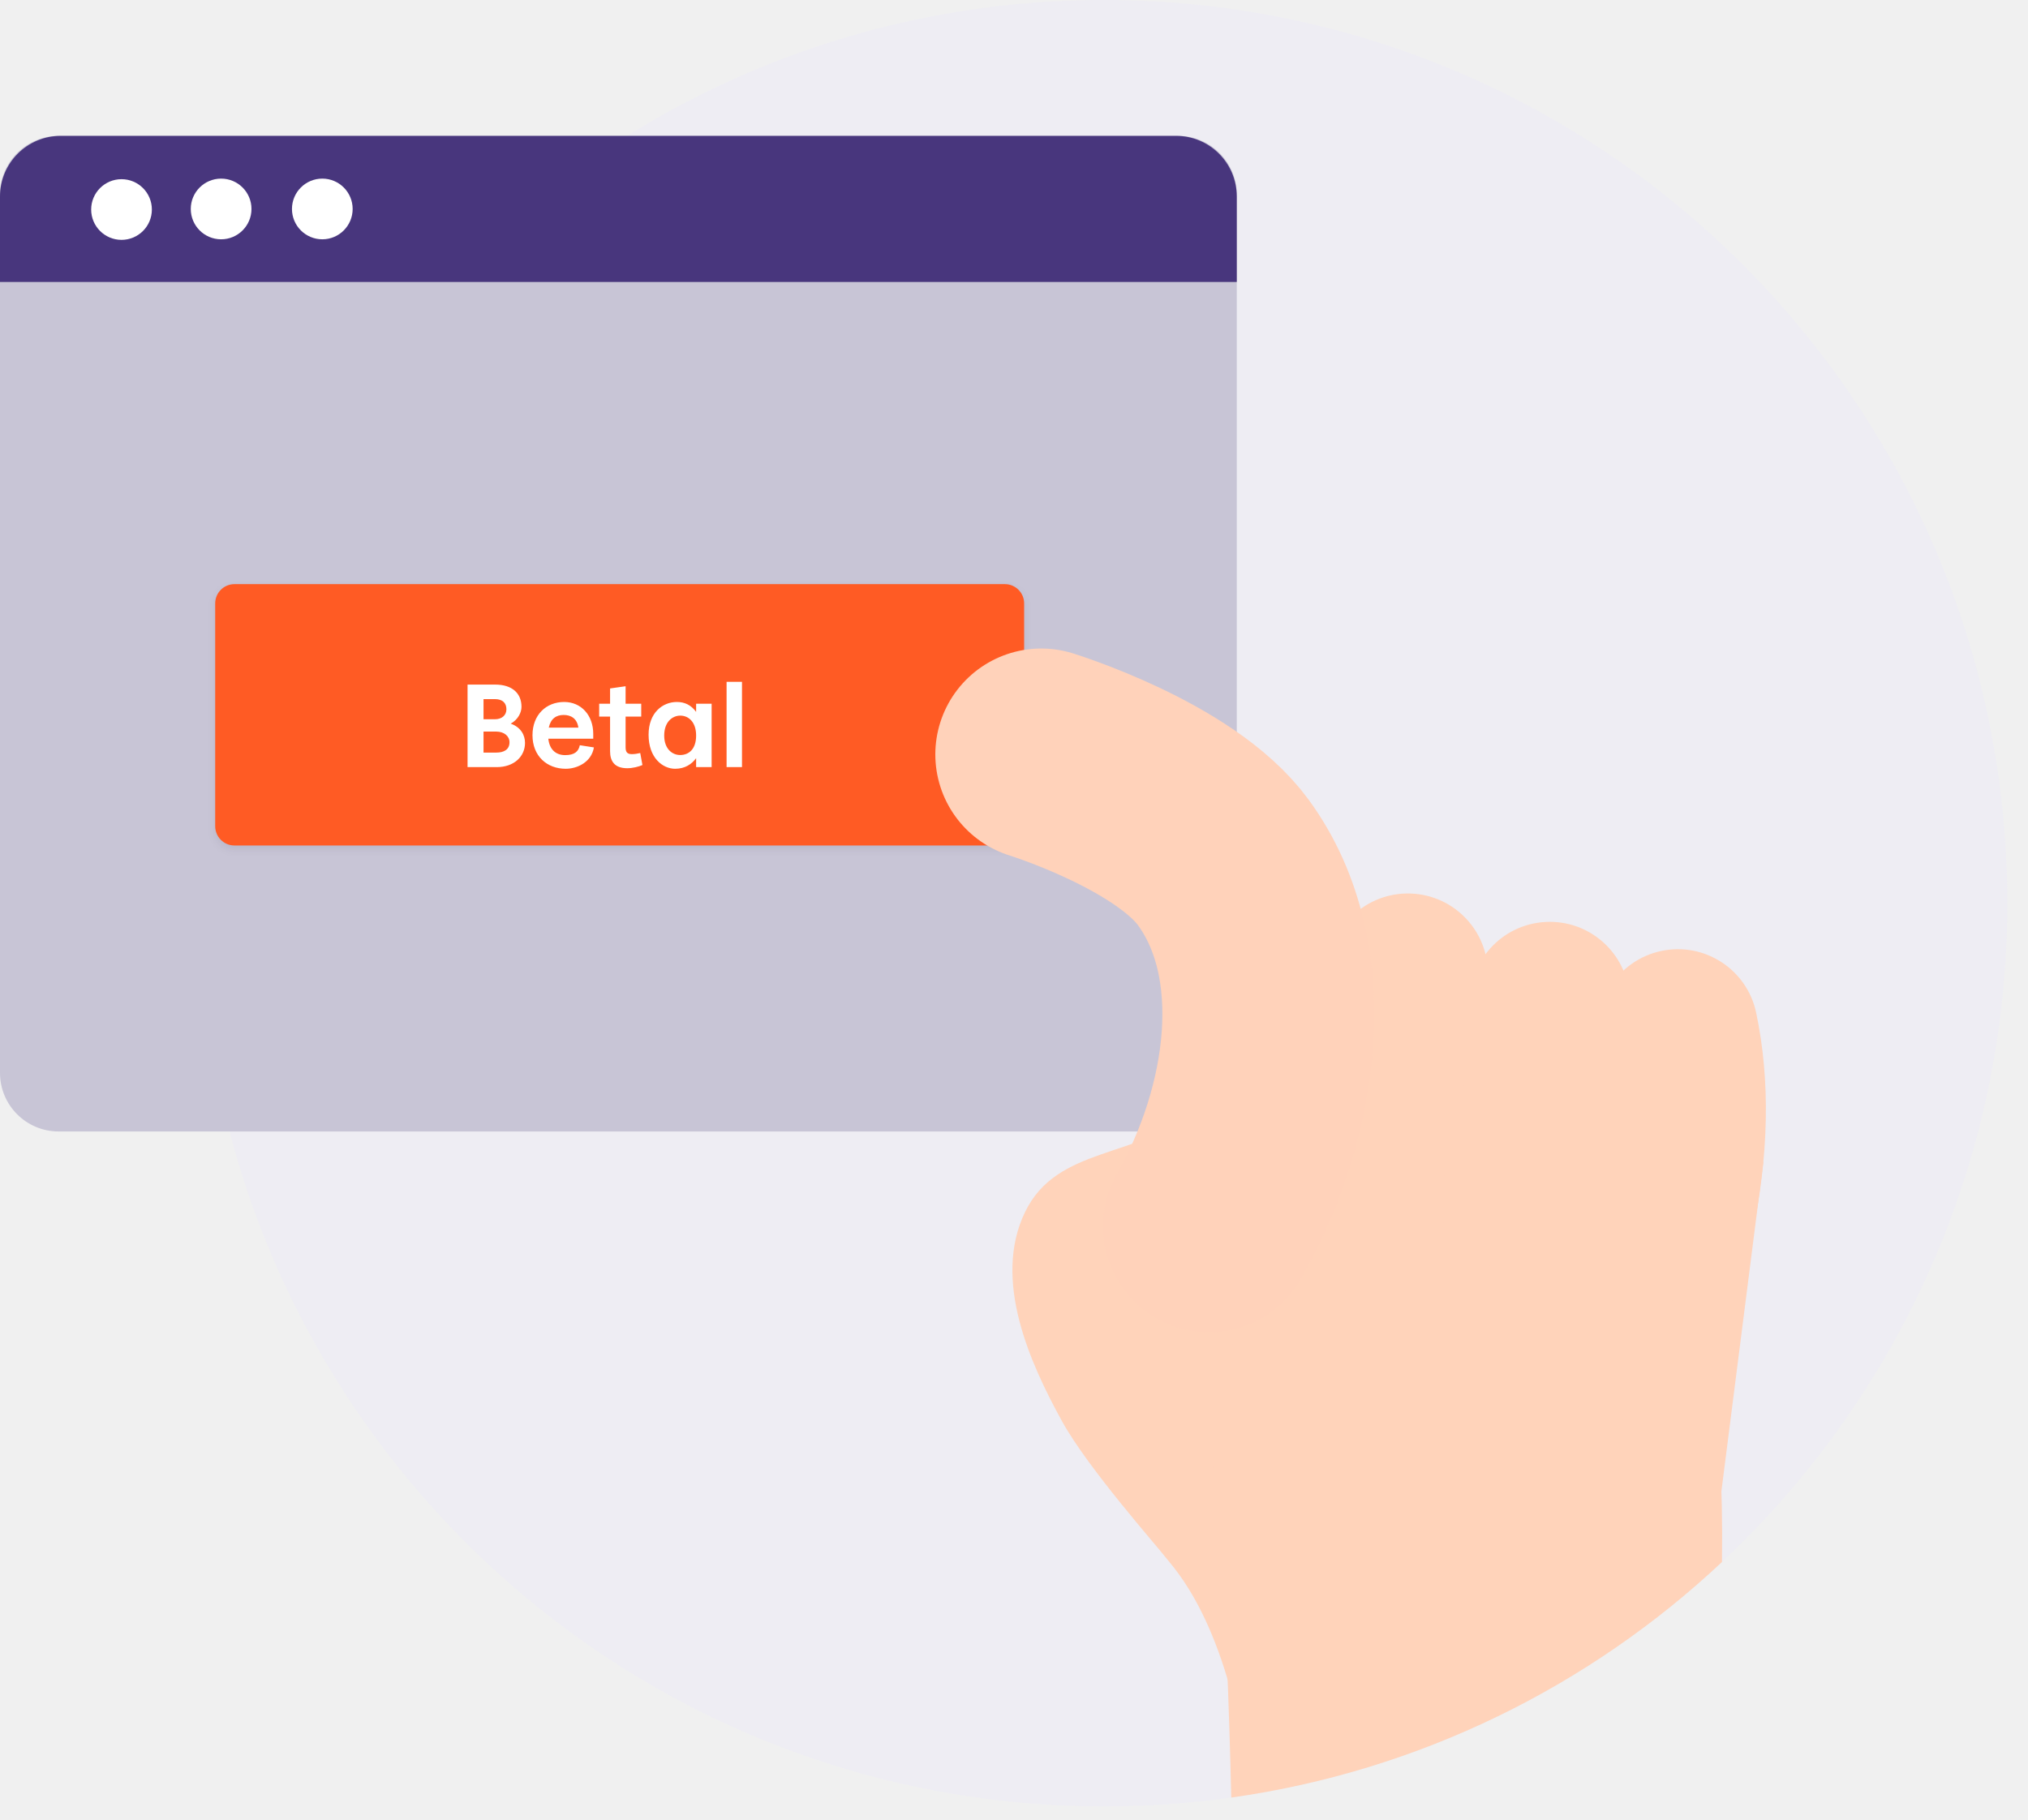
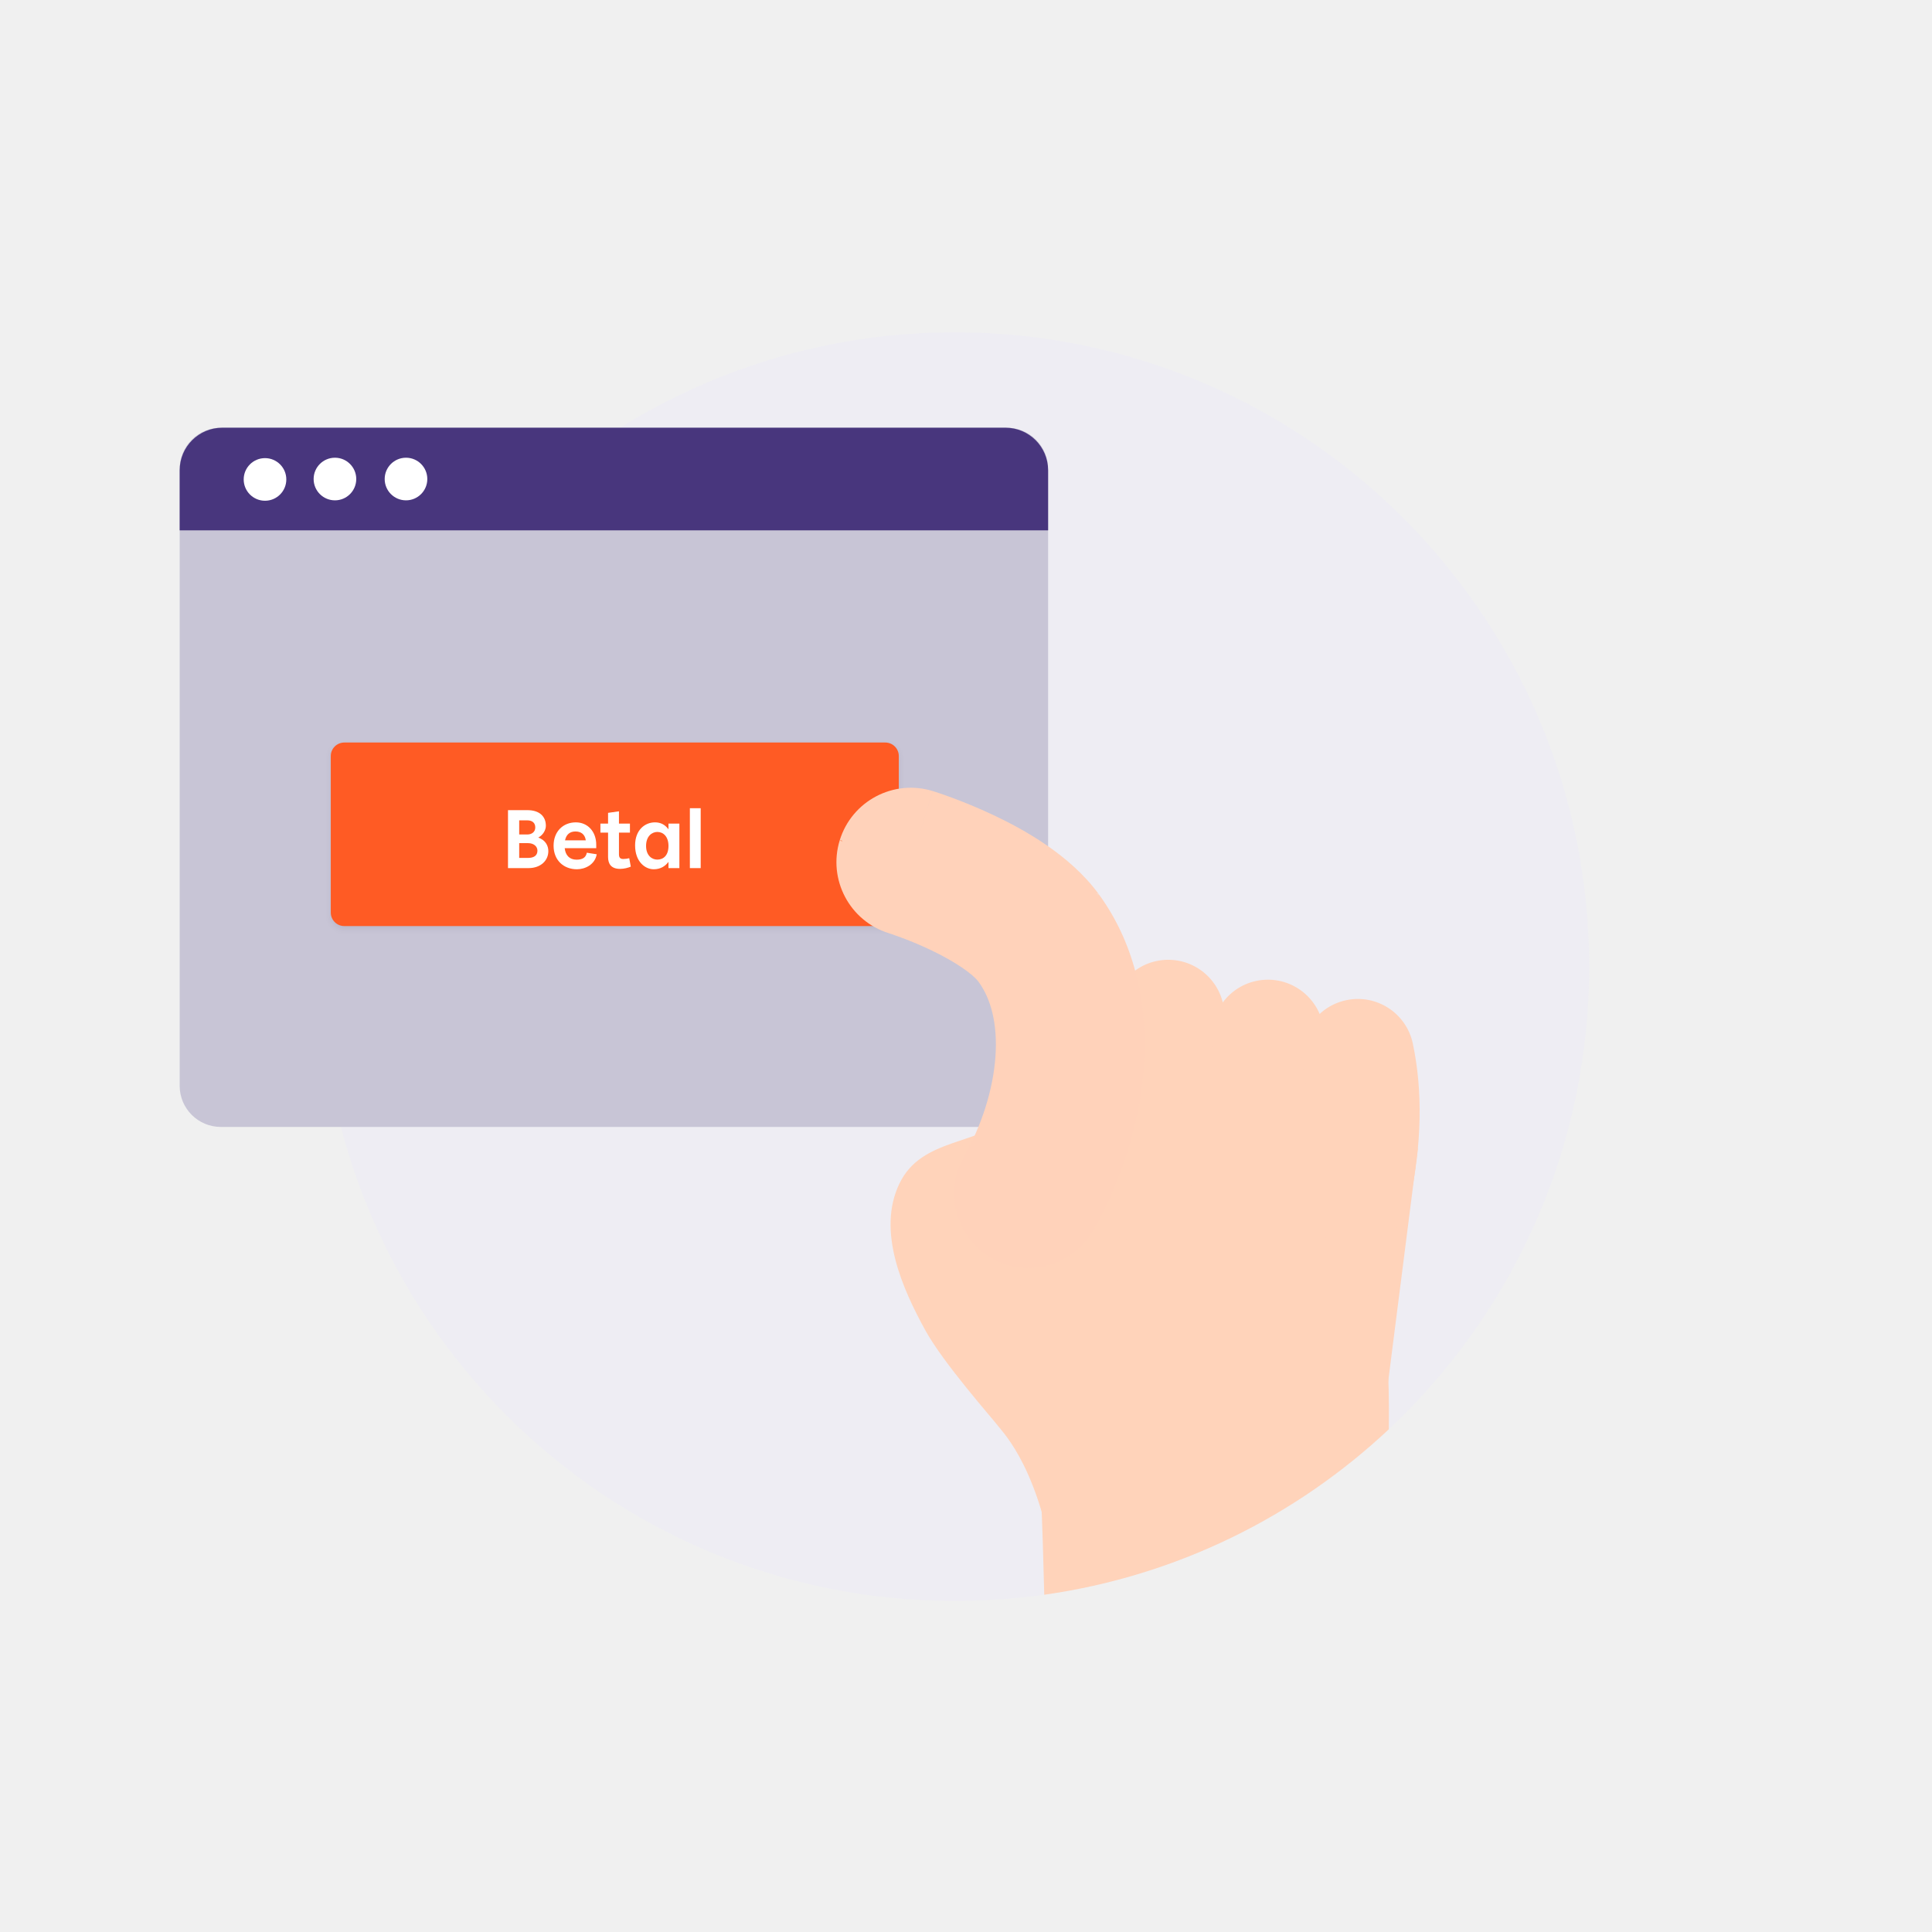
- <svg xmlns="http://www.w3.org/2000/svg" width="156" height="140" viewBox="0 0 156 140" fill="none">
-   <path d="M154.408 69.492C154.408 107.871 123.296 138.982 84.916 138.982C46.537 138.982 15.424 107.871 15.424 69.492C15.424 31.112 46.537 0 84.916 0C123.296 0 154.408 31.112 154.408 69.492Z" fill="#EEEDF3" />
-   <path d="M90.628 87.052H4.508C2.018 87.052 0 85.034 0 82.544V14.961C0 12.471 2.018 10.453 4.508 10.453H90.628C93.117 10.453 95.136 12.471 95.136 14.961V82.544C95.136 85.034 93.117 87.052 90.628 87.052Z" fill="#C8C5D6" />
-   <path d="M90.467 10.453H4.67C2.09 10.453 0 12.543 0 15.122V21.696H95.136V15.122C95.136 12.543 93.046 10.453 90.467 10.453Z" fill="#48367D" />
-   <path d="M11.682 16.12C11.682 17.409 10.638 18.454 9.348 18.454C8.059 18.454 7.013 17.409 7.013 16.12C7.013 14.831 8.059 13.786 9.348 13.786C10.638 13.786 11.682 14.831 11.682 16.12Z" fill="white" />
-   <path d="M19.344 16.076C19.344 17.366 18.299 18.411 17.01 18.411C15.72 18.411 14.675 17.366 14.675 16.076C14.675 14.787 15.72 13.742 17.01 13.742C18.299 13.742 19.344 14.787 19.344 16.076Z" fill="white" />
-   <path d="M27.127 16.076C27.127 17.366 26.082 18.411 24.794 18.411C23.504 18.411 22.459 17.366 22.459 16.076C22.459 14.787 23.504 13.742 24.794 13.742C26.082 13.742 27.127 14.787 27.127 16.076Z" fill="white" />
+ <svg xmlns="http://www.w3.org/2000/svg" width="1000" height="1000" viewBox="0 0 1000 1000" fill="none">
+   <path d="M822.549 500.336C822.549 681.67 675.55 828.665 494.213 828.665C312.879 828.665 165.877 681.67 165.877 500.336C165.877 318.998 312.879 172 494.213 172C675.55 172 822.549 318.998 822.549 500.336Z" fill="#EEEDF3" />
+   <path d="M521.201 583.299H114.3C102.535 583.299 93 573.764 93 561.999V242.684C93 230.919 102.535 221.384 114.3 221.384H521.201C532.962 221.384 542.501 230.919 542.501 242.684V561.999C542.501 573.764 532.962 583.299 521.201 583.299Z" fill="#C8C5D6" />
+   <path d="M520.438 221.384H115.063C102.876 221.384 93 231.26 93 243.444V274.506H542.501V243.444C542.501 231.26 532.625 221.384 520.438 221.384Z" fill="#48367D" />
+   <path d="M148.195 248.155C148.195 254.246 143.261 259.184 137.169 259.184C131.077 259.184 126.136 254.246 126.136 248.155C126.136 242.063 131.077 237.125 137.169 237.125C143.261 237.125 148.195 242.063 148.195 248.155Z" fill="white" />
+   <path d="M184.395 247.945C184.395 254.037 179.457 258.975 173.368 258.975C167.273 258.975 162.335 254.037 162.335 247.945C162.335 241.853 167.273 236.915 173.368 236.915C179.457 236.915 184.395 241.853 184.395 247.945Z" fill="white" />
+   <path d="M221.173 247.945C221.173 254.037 216.235 258.975 210.147 258.975C204.055 258.975 199.113 254.037 199.113 247.945C199.113 241.853 204.055 236.915 210.147 236.915C216.235 236.915 221.173 241.853 221.173 247.945Z" fill="white" />
  <g filter="url(#filter0_d)">
-     <rect x="16.554" y="44.942" width="62.225" height="20.107" rx="1.482" fill="#FF5B24" />
+     <path d="M171.215 391.331C171.215 387.465 174.349 384.331 178.215 384.331H458.215C462.081 384.331 465.215 387.465 465.215 391.331V472.331C465.215 476.197 462.081 479.331 458.215 479.331H178.215C174.349 479.331 171.215 476.197 171.215 472.331V391.331Z" fill="#FF5B24" />
  </g>
-   <path d="M35.966 52.67V59.02H38.21C39.547 59.02 40.386 58.199 40.386 57.157C40.386 56.573 40.081 55.955 39.285 55.676C39.844 55.371 40.115 54.821 40.115 54.38C40.115 53.339 39.395 52.67 38.091 52.67H35.966ZM37.194 56.285H38.168C38.786 56.285 39.192 56.641 39.192 57.106C39.192 57.674 38.76 57.902 38.176 57.902H37.194V56.285ZM37.194 53.788H38.075C38.642 53.788 38.955 54.076 38.955 54.567C38.955 55.041 38.591 55.337 38.075 55.337H37.194V53.788ZM43.357 55.007C43.924 55.007 44.389 55.278 44.491 55.981H42.214C42.358 55.303 42.773 55.007 43.357 55.007ZM45.634 56.836V56.463C45.634 55.024 44.703 54.008 43.399 54.008C42.011 54.008 40.961 54.998 40.961 56.565C40.961 58.173 42.078 59.147 43.517 59.147C44.415 59.147 45.498 58.63 45.685 57.504L44.601 57.335C44.508 57.801 44.212 58.097 43.475 58.097C42.696 58.097 42.256 57.598 42.18 56.836H45.634ZM46.929 52.967V54.144H46.091V55.134H46.929V57.801C46.929 58.529 47.242 59.105 48.25 59.105C48.673 59.105 49.13 58.986 49.418 58.859L49.249 57.936C49.02 57.987 48.817 58.021 48.597 58.021C48.233 58.021 48.123 57.843 48.123 57.496V55.134H49.325V54.144H48.123V52.797L46.929 52.967ZM51.931 59.147C52.693 59.147 53.209 58.791 53.548 58.334V59.02H54.741V54.144H53.548V54.77C53.15 54.228 52.65 54.008 52.066 54.008C50.974 54.008 49.891 54.829 49.891 56.531C49.891 58.317 50.983 59.147 51.931 59.147ZM52.329 55.058C52.972 55.058 53.548 55.557 53.548 56.59C53.548 57.657 52.972 58.089 52.32 58.089C51.719 58.089 51.093 57.631 51.093 56.59C51.093 55.532 51.728 55.058 52.329 55.058ZM55.891 52.459V59.02H57.076V52.459H55.891Z" fill="white" />
-   <path d="M131.764 119.241L132.072 117.432L135.641 89.407L118.745 76.767L94.959 83.525L97.167 120.212C108.357 122.899 119.45 122.503 131.764 119.241Z" fill="#FFD3BA" />
-   <path d="M100.819 98.043C98.894 96.461 98.05 93.795 98.902 91.299C101.639 83.283 102.007 78.693 102.149 74.677C102.27 71.281 105.121 68.626 108.517 68.746C111.912 68.867 114.568 71.717 114.448 75.113C114.241 80.967 113.498 86.636 110.549 95.275C109.451 98.491 105.954 100.208 102.737 99.11C102.019 98.865 101.374 98.499 100.819 98.043Z" fill="#FFD3BA" />
-   <path d="M112.754 96.331C110.774 94.704 109.95 91.938 110.904 89.406C112.549 85.043 113.279 81.014 113.071 77.431C112.876 74.038 115.467 71.13 118.86 70.934C122.252 70.738 125.161 73.328 125.357 76.721C125.664 82.033 124.676 87.762 122.419 93.748C121.221 96.927 117.672 98.534 114.492 97.335C113.844 97.091 113.261 96.748 112.754 96.331Z" fill="#FFD3BA" />
-   <path d="M125.581 99.192C123.378 97.881 122.147 95.272 122.708 92.624C123.678 88.063 123.793 83.971 123.048 80.459C122.345 77.135 124.468 73.868 127.793 73.164C131.117 72.459 134.383 74.582 135.087 77.907C136.191 83.113 136.077 88.925 134.747 95.181C134.041 98.505 130.774 100.628 127.45 99.921C126.773 99.777 126.145 99.527 125.581 99.192Z" fill="#FFD3BA" />
-   <path d="M96.046 136.972C94.387 124.658 90.253 120.612 89.646 119.799C89.07 119.029 83.682 112.959 81.694 109.346C79.231 104.868 76.33 98.482 78.845 93.261C81.31 88.148 87.468 89.173 92.252 85.354L102.501 81.609C106.572 80.912 110.439 83.646 111.138 87.718C111.836 91.79 109.101 95.657 105.029 96.355L103.009 98.526C102.269 98.828 102.899 100.914 103.091 101.787C104.261 103.876 100.139 107.765 102.049 110.325C104.52 113.636 103.839 118.323 100.527 120.794C98.029 122.658 96.438 139.88 96.046 136.972Z" fill="#FFD3BA" />
-   <path fill-rule="evenodd" clip-rule="evenodd" d="M132.46 120.176C122.278 129.732 109.215 136.254 94.713 138.3C94.358 123.273 93.589 110.065 92.034 106.646C87.956 97.684 126.694 109.791 126.694 109.791C126.694 109.791 132.778 95.087 132.46 120.176Z" fill="#FFD3BA" />
-   <path d="M80.096 58.043C80.096 58.043 90.344 61.208 94.102 66.355C99.663 73.969 97.951 85.64 92.997 94.345" stroke="#FFD2BA" stroke-width="16.297" stroke-linecap="round" stroke-linejoin="round" />
+   <path d="M262.937 419.331V449.331H273.537C279.857 449.331 283.817 445.451 283.817 440.531C283.817 437.771 282.377 434.851 278.617 433.531C281.257 432.091 282.537 429.491 282.537 427.411C282.537 422.491 279.137 419.331 272.977 419.331H262.937ZM268.737 436.411H273.337C276.257 436.411 278.177 438.091 278.177 440.291C278.177 442.971 276.137 444.051 273.377 444.051H268.737V436.411ZM268.737 424.611H272.897C275.577 424.611 277.057 425.971 277.057 428.291C277.057 430.531 275.337 431.931 272.897 431.931H268.737V424.611Z" fill="white" />
+   <path d="M297.854 430.371C300.534 430.371 302.734 431.651 303.214 434.971H292.454C293.134 431.771 295.094 430.371 297.854 430.371ZM308.614 439.011V437.251C308.614 430.451 304.214 425.651 298.054 425.651C291.494 425.651 286.534 430.331 286.534 437.731C286.534 445.331 291.814 449.931 298.614 449.931C302.854 449.931 307.974 447.491 308.854 442.171L303.734 441.371C303.294 443.571 301.894 444.971 298.414 444.971C294.734 444.971 292.654 442.611 292.294 439.011H308.614Z" fill="white" />
+   <path d="M314.734 420.731V426.291H310.774V430.971H314.734V443.571C314.734 447.011 316.214 449.731 320.974 449.731C322.974 449.731 325.134 449.171 326.494 448.571L325.694 444.211C324.614 444.451 323.654 444.611 322.614 444.611C320.894 444.611 320.374 443.771 320.374 442.131V430.971H326.054V426.291H320.374V419.931L314.734 420.731Z" fill="white" />
+   <path d="M338.365 449.931C341.965 449.931 344.405 448.251 346.005 446.091V449.331H351.645V426.291H346.005V429.251C344.125 426.691 341.765 425.651 339.005 425.651C333.845 425.651 328.725 429.531 328.725 437.571C328.725 446.011 333.885 449.931 338.365 449.931ZM340.245 430.611C343.285 430.611 346.005 432.971 346.005 437.851C346.005 442.891 343.285 444.931 340.205 444.931C337.365 444.931 334.405 442.771 334.405 437.851C334.405 432.851 337.405 430.611 340.245 430.611Z" fill="white" />
+   <path d="M357.075 418.331V449.331H362.675V418.331H357.075Z" fill="white" />
+   <path d="M514.5 435H435.5L461.5 471L546 499L568.5 463L514.5 435Z" fill="#FFD2BA" />
+   <path d="M715.562 735.398L717.014 726.852L733.879 594.442L654.048 534.716L541.662 566.648L552.097 739.987C604.967 752.683 657.377 750.811 715.562 735.398Z" fill="#FFD3BA" />
+   <path d="M569.349 635.225C560.258 627.75 556.269 615.155 560.294 603.362C573.227 565.487 574.963 543.799 575.636 524.827C576.207 508.781 589.676 496.234 605.722 496.805C621.765 497.375 634.313 510.84 633.745 526.887C632.767 554.546 629.259 581.332 615.322 622.147C610.135 637.342 593.611 645.455 578.415 640.268C575.019 639.107 571.972 637.378 569.349 635.225Z" fill="#FFD3BA" />
+   <path d="M625.744 627.139C616.387 619.449 612.497 606.381 617.004 594.419C624.777 573.801 628.222 554.768 627.24 537.838C626.318 521.808 638.564 508.066 654.591 507.139C670.619 506.212 684.366 518.452 685.292 534.483C686.741 559.581 682.072 586.651 671.41 614.93C665.748 629.955 648.979 637.543 633.954 631.882C630.895 630.727 628.139 629.106 625.744 627.139Z" fill="#FFD3BA" />
+   <path d="M686.348 640.674C675.939 634.482 670.122 622.152 672.776 609.644C677.356 588.094 677.9 568.756 674.383 552.164C671.057 536.458 681.09 521.022 696.799 517.696C712.505 514.366 727.938 524.399 731.264 540.108C736.48 564.705 735.94 592.166 729.658 621.725C726.32 637.431 710.885 647.458 695.178 644.12C691.981 643.439 689.015 642.258 686.348 640.674Z" fill="#FFD3BA" />
+   <path d="M546.802 819.17C538.959 760.989 519.428 741.873 516.562 738.031C513.842 734.39 488.381 705.712 478.99 688.641C467.354 667.486 453.644 637.312 465.528 612.644C477.173 588.487 506.27 593.33 528.872 575.283L577.298 557.591C596.535 554.295 614.805 567.215 618.108 586.452C621.405 605.693 608.481 623.963 589.244 627.262L579.698 637.52C576.204 638.947 579.178 648.802 580.086 652.929C585.616 662.797 566.14 681.172 575.164 693.27C586.839 708.911 583.619 731.057 567.974 742.731C556.17 751.54 548.654 832.911 546.802 819.17Z" fill="#FFD3BA" />
+   <path fill-rule="evenodd" clip-rule="evenodd" d="M718.848 739.799C670.738 784.947 609.018 815.763 540.503 825.431C538.824 754.428 535.192 692.024 527.841 675.866C508.577 633.524 691.606 690.726 691.606 690.726C691.606 690.726 720.35 621.252 718.848 739.799Z" fill="#FFD3BA" />
+   <path fill-rule="evenodd" clip-rule="evenodd" d="M434.655 434.882C440.929 414.565 462.484 403.182 482.801 409.456L471.441 446.242C482.801 409.456 482.807 409.458 482.814 409.46L482.861 409.474L482.939 409.499C482.997 409.517 483.067 409.539 483.149 409.564C483.312 409.616 483.522 409.683 483.776 409.764C484.285 409.928 484.971 410.152 485.814 410.435C487.499 411.001 489.829 411.809 492.64 412.849C498.222 414.914 505.911 417.97 514.336 421.956C529.386 429.077 553.725 442.286 568.71 462.806M537.617 485.511L568.71 462.806C588.649 490.111 594.15 522.703 592.038 552.431C589.922 582.205 580.083 611.798 565.854 636.802C555.338 655.282 531.831 661.738 513.351 651.221C494.871 640.705 488.415 617.198 498.932 598.718C508.109 582.591 514.018 564.047 515.231 546.974C516.448 529.854 512.858 516.887 506.525 508.216C503.752 504.419 495.003 497.993 481.404 491.558C475.504 488.767 469.979 486.565 465.927 485.067C463.922 484.325 462.33 483.775 461.297 483.428C460.783 483.255 460.411 483.134 460.201 483.066C460.098 483.033 460.034 483.013 460.012 483.006C439.739 476.705 428.388 455.175 434.655 434.882" fill="#FFD2BA" />
  <defs>
-     <filter id="filter0_d" x="15.961" y="44.646" width="63.41" height="21.292" filterUnits="userSpaceOnUse" color-interpolation-filters="sRGB">
+     <filter id="filter0_d" x="168.415" y="382.931" width="299.6" height="100.6" filterUnits="userSpaceOnUse" color-interpolation-filters="sRGB">
      <feFlood flood-opacity="0" result="BackgroundImageFix" />
      <feColorMatrix in="SourceAlpha" type="matrix" values="0 0 0 0 0 0 0 0 0 0 0 0 0 0 0 0 0 0 127 0" />
-       <feOffset dy="0.296" />
-       <feGaussianBlur stdDeviation="0.296" />
+       <feOffset dy="1.4" />
+       <feGaussianBlur stdDeviation="1.4" />
      <feColorMatrix type="matrix" values="0 0 0 0 0.086 0 0 0 0 0.071 0 0 0 0 0.145 0 0 0 0.07 0" />
      <feBlend mode="normal" in2="BackgroundImageFix" result="effect1_dropShadow" />
      <feBlend mode="normal" in="SourceGraphic" in2="effect1_dropShadow" result="shape" />
    </filter>
  </defs>
</svg>
